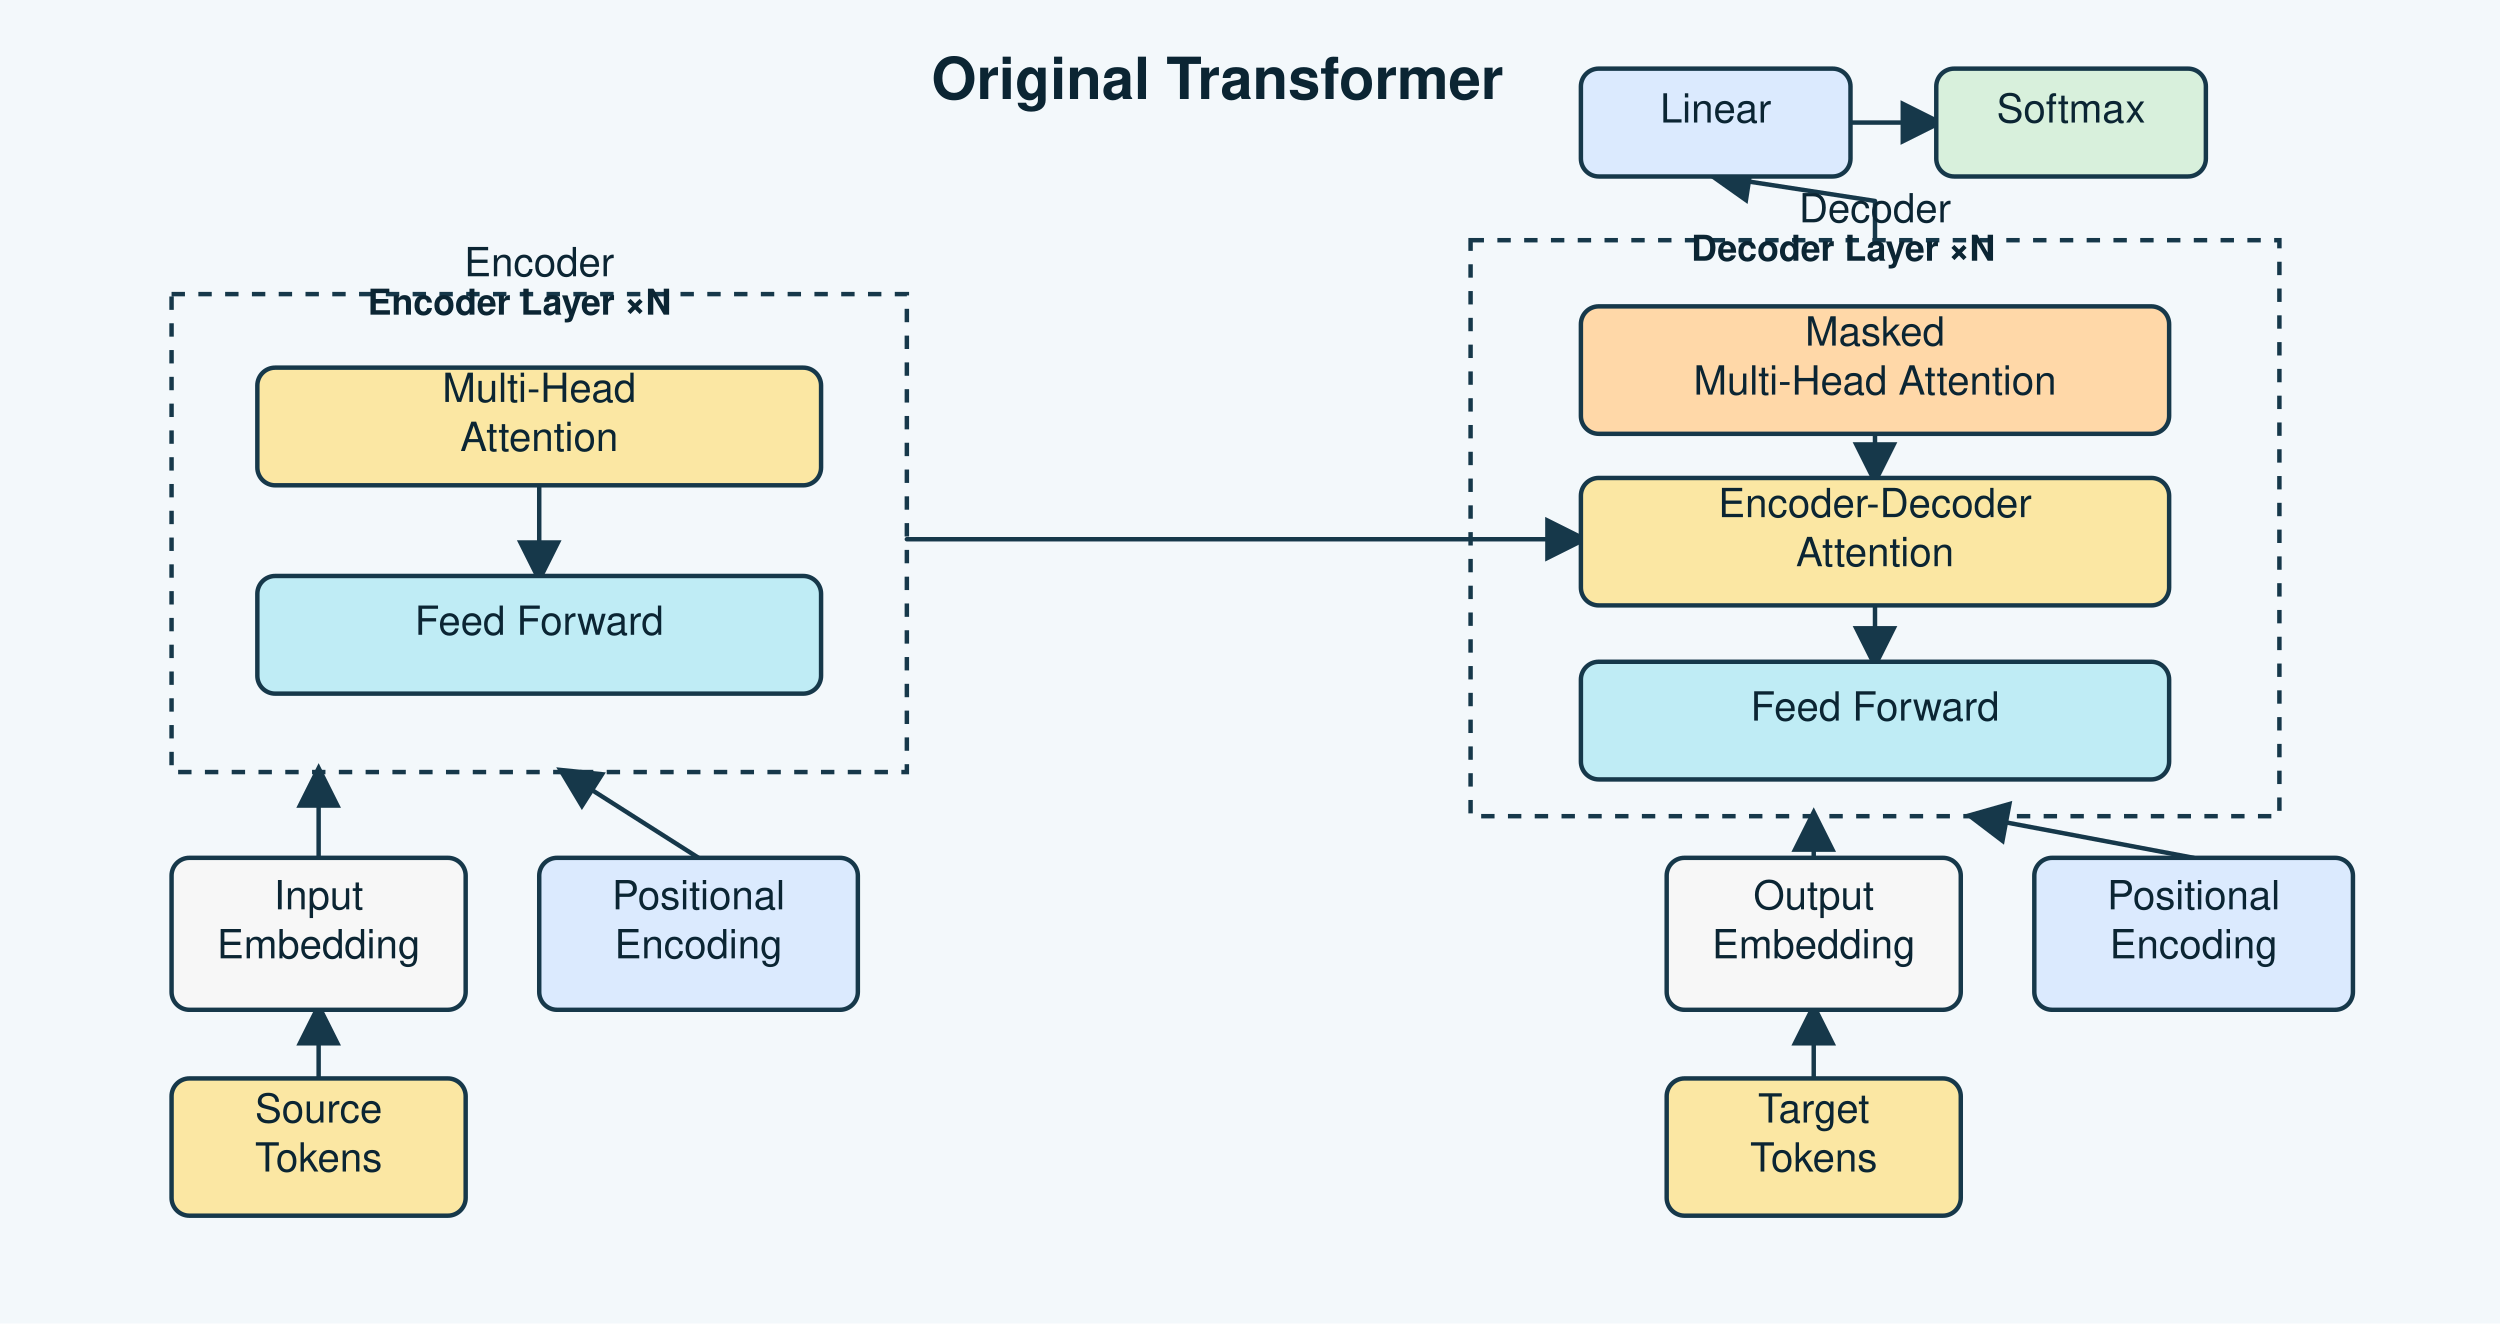
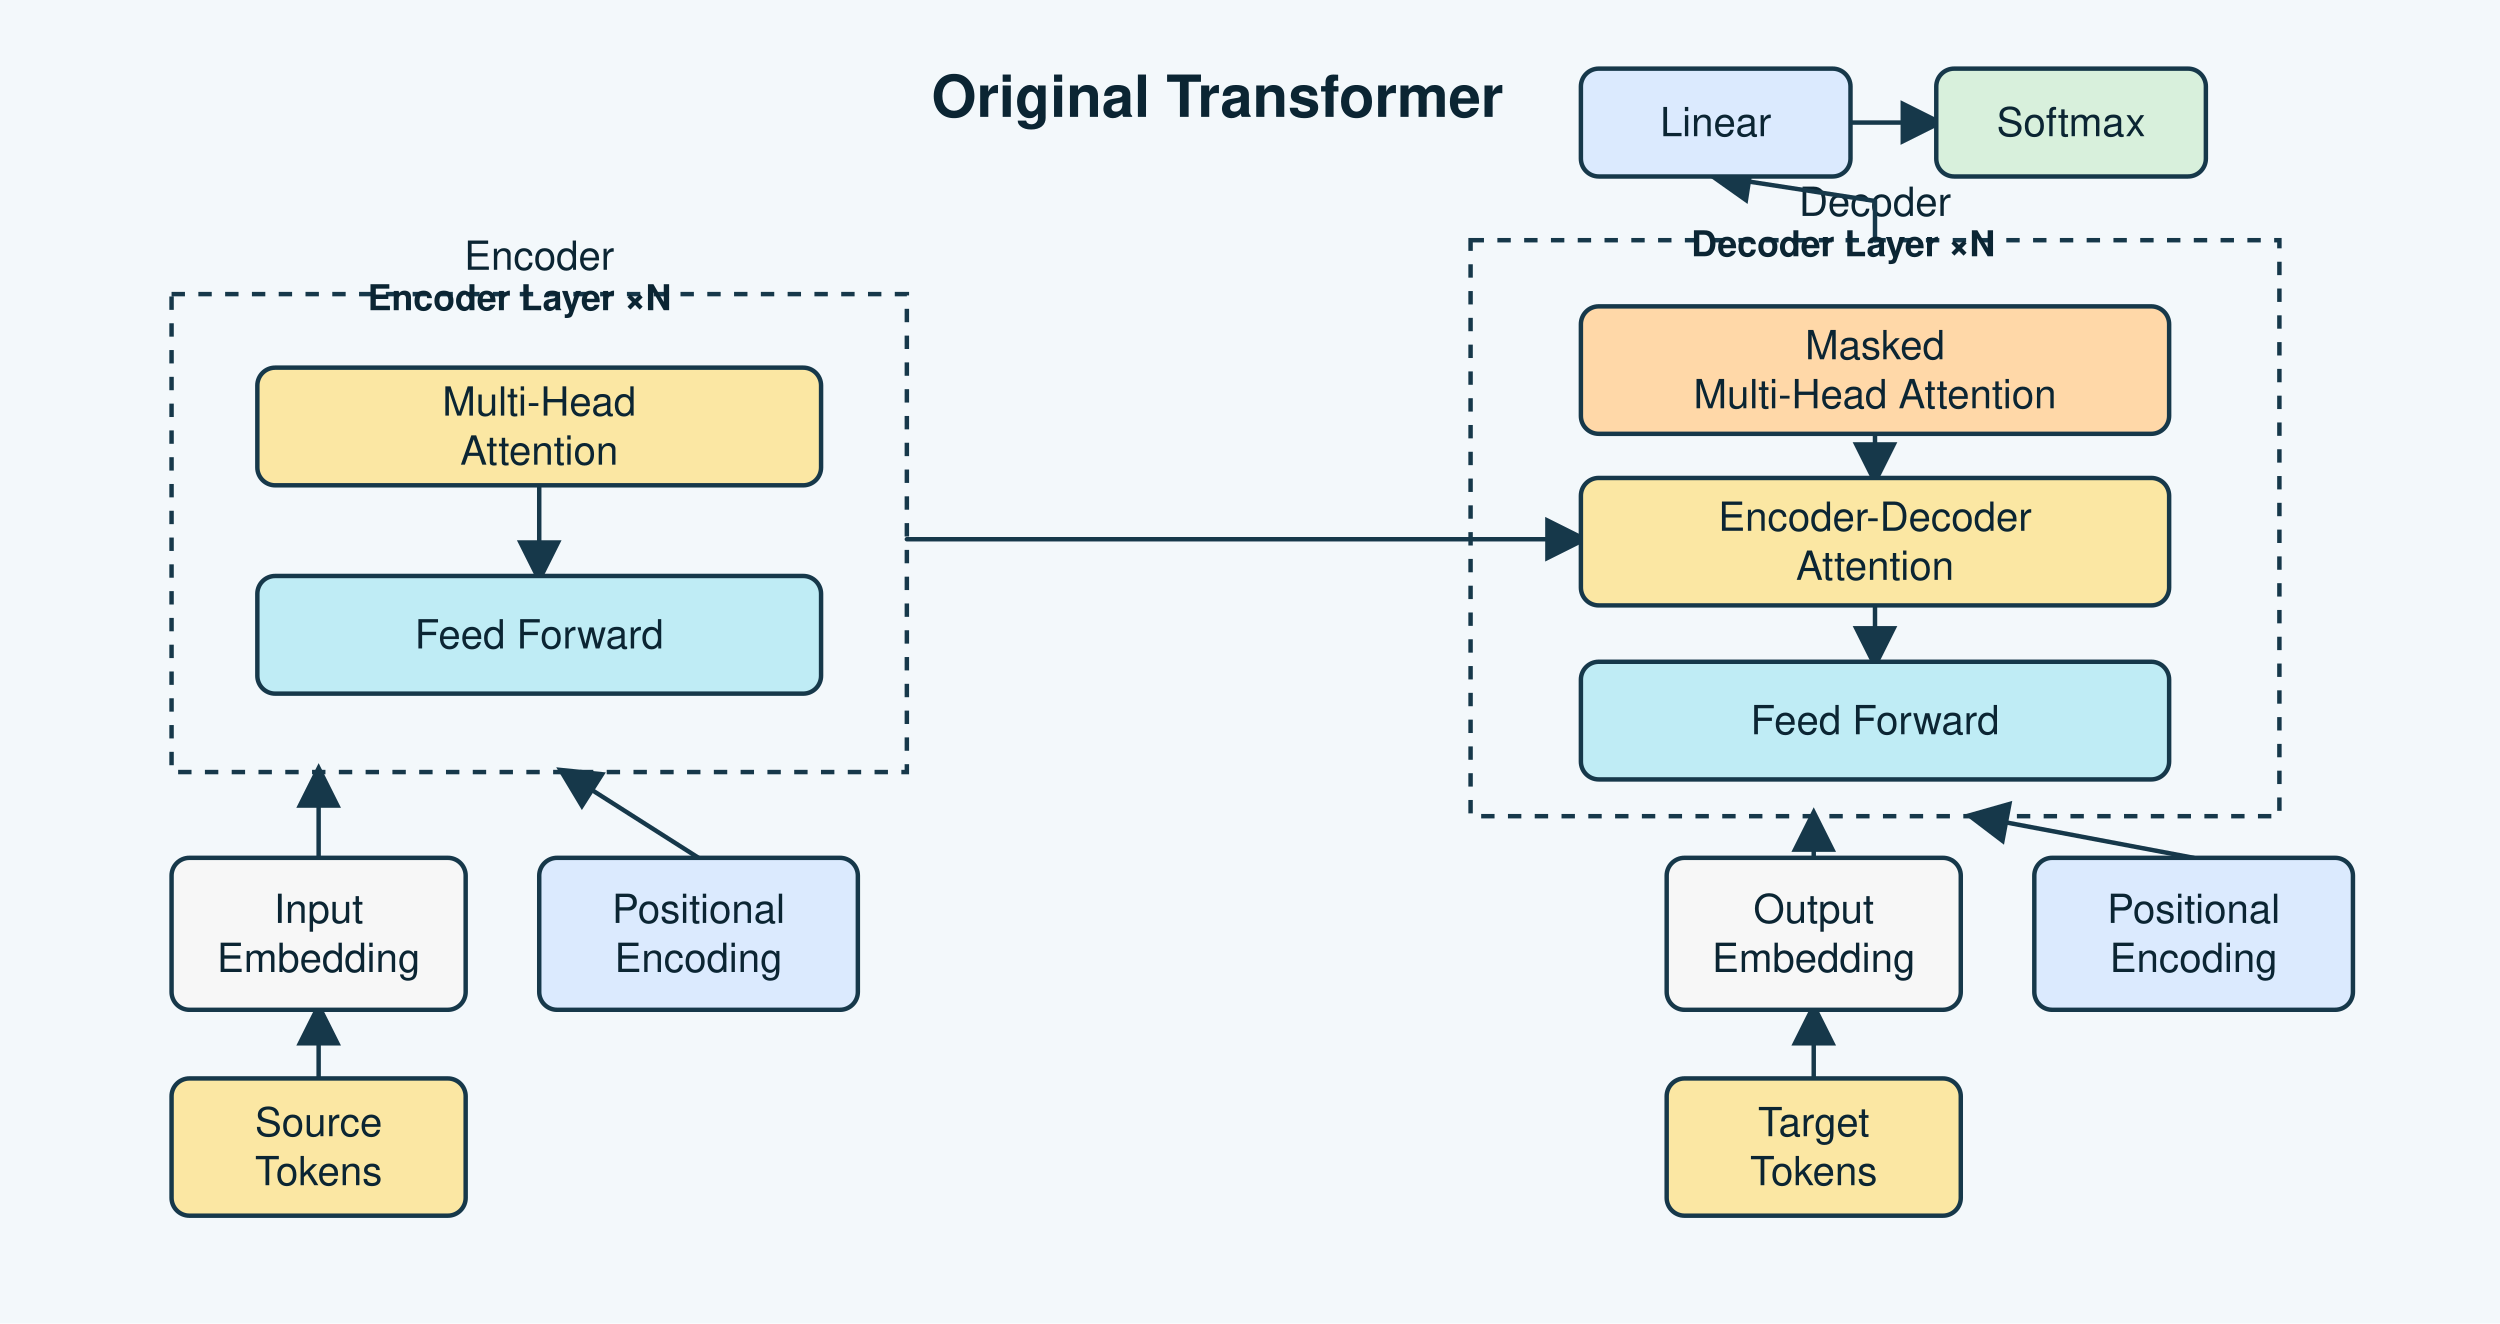
<svg xmlns="http://www.w3.org/2000/svg" width="1120" height="592.94" viewBox="0 0 1120 592.94" role="img" aria-label="Original Transformer encoder-decoder architecture">
  <defs>
    <style>text{font-family:Helvetica,Arial,sans-serif;fill:#0b2533}.figure-label{font-weight:400}.figure-label-strong{font-weight:700}.figure-edge{fill:none;stroke-linecap:round;stroke-linejoin:round}</style>
    <marker id="figure-arrow" markerWidth="10" markerHeight="10" refX="8" refY="5" orient="auto" markerUnits="strokeWidth">
      <path d="M0,0 L10,5 L0,10 Z" fill="#16384a" />
    </marker>
    <marker id="figure-arrow-start" markerWidth="10" markerHeight="10" refX="2" refY="5" orient="auto" markerUnits="strokeWidth">
      <path d="M10,0 L0,5 L10,10 Z" fill="#16384a" />
    </marker>
  </defs>
  <rect width="100%" height="100%" fill="#f3f8fb" />
  <g class="llm-figure profile-architecture-blueprint">
+     <g id="encoder_box" class="figure-primitive group-box" data-z-index="0">
+       <rect class="dashed-window-box" x="76.86" y="131.76" width="329.41" height="214.12" rx="0" fill="none" stroke="#16384a" stroke-width="2" stroke-dasharray="6 6" />
+       <text x="241.57" y="120.88" font-size="18" text-anchor="middle" font-weight="400" font-style="normal" fill="#0b2533">Encoder</text>
+     </g>
+     <g id="decoder_box" class="figure-primitive group-box" data-z-index="0">
+       <rect class="dashed-window-box" x="658.82" y="107.61" width="362.35" height="258.04" rx="0" fill="none" stroke="#16384a" stroke-width="2" stroke-dasharray="6 6" />
+       <text x="840" y="96.73" font-size="18" text-anchor="middle" font-weight="400" font-style="normal" fill="#0b2533">Decoder</text>
+     </g>
    <path id="src_to_embed" class="figure-edge" d="M142.75 483.14 L142.75 452.39" stroke="#16384a" stroke-width="2" marker-end="url(#figure-arrow)" />
    <path id="src_pos_to_enc" class="figure-edge" d="M312.94 384.31 L252.55 345.88" stroke="#16384a" stroke-width="2" marker-end="url(#figure-arrow)" />
    <path id="embed_to_enc" class="figure-edge" d="M142.75 384.31 L142.75 345.88" stroke="#16384a" stroke-width="2" marker-end="url(#figure-arrow)" />
    <path id="enc_mha_to_ffn" class="figure-edge" d="M241.57 217.41 L241.57 258.04" stroke="#16384a" stroke-width="2" marker-end="url(#figure-arrow)" />
    <path id="encoder_to_cross" class="figure-edge" d="M406.27 241.57 L549.02 241.57 L708.24 241.57" stroke="#16384a" stroke-width="2" marker-end="url(#figure-arrow)" />
    <path id="tgt_to_embed" class="figure-edge" d="M812.55 483.14 L812.55 452.39" stroke="#16384a" stroke-width="2" marker-end="url(#figure-arrow)" />
    <path id="tgt_pos_to_dec" class="figure-edge" d="M982.75 384.31 L883.92 365.65" stroke="#16384a" stroke-width="2" marker-end="url(#figure-arrow)" />
    <path id="embed_to_dec" class="figure-edge" d="M812.55 384.31 L812.55 365.65" stroke="#16384a" stroke-width="2" marker-end="url(#figure-arrow)" />
    <path id="masked_to_cross" class="figure-edge" d="M840 194.35 L840 214.12" stroke="#16384a" stroke-width="2" marker-end="url(#figure-arrow)" />
    <path id="cross_to_ffn" class="figure-edge" d="M840 271.22 L840 296.47" stroke="#16384a" stroke-width="2" marker-end="url(#figure-arrow)" />
    <path id="ffn_to_linear" class="figure-edge" d="M840 107.61 L840 90.04 L768.63 79.06" stroke="#16384a" stroke-width="2" marker-end="url(#figure-arrow)" />
    <path id="linear_to_softmax" class="figure-edge" d="M829.02 54.9 L867.45 54.9" stroke="#16384a" stroke-width="2" marker-end="url(#figure-arrow)" />
-     <g id="title" class="figure-primitive annotation">
-       <text x="417.25" y="44.35" font-size="26" text-anchor="start" font-weight="700" font-style="normal" fill="#0b2533">Original Transformer</text>
+     <g id="src_tokens" class="figure-primitive process-block" data-z-index="40">
+       <rect x="76.86" y="483.14" width="131.76" height="61.49" rx="8" fill="#fbe7a3" stroke="#16384a" stroke-width="2" />
+       <text x="142.75" y="509.02" font-size="18" text-anchor="middle" font-weight="400" font-style="normal" fill="#0b2533">Source</text>
+       <text x="142.75" y="530.98" font-size="18" text-anchor="middle" font-weight="400" font-style="normal" fill="#0b2533">Tokens</text>
    </g>
-     <g id="src_tokens" class="figure-primitive process-block">
-       <rect x="76.86" y="483.14" width="131.76" height="61.49" rx="8" fill="#fbe7a3" stroke="#16384a" stroke-width="2" />
-       <text x="142.75" y="502.9" font-size="18" text-anchor="middle" font-weight="400" font-style="normal" fill="#0b2533">Source</text>
-       <text x="142.75" y="524.86" font-size="18" text-anchor="middle" font-weight="400" font-style="normal" fill="#0b2533">Tokens</text>
+     <g id="input_embedding" class="figure-primitive process-block" data-z-index="40">
+       <rect x="76.86" y="384.31" width="131.76" height="68.08" rx="8" fill="#f7f7f7" stroke="#16384a" stroke-width="2" />
+       <text x="142.75" y="413.49" font-size="18" text-anchor="middle" font-weight="400" font-style="normal" fill="#0b2533">Input</text>
+       <text x="142.75" y="435.45" font-size="18" text-anchor="middle" font-weight="400" font-style="normal" fill="#0b2533">Embedding</text>
    </g>
-     <g id="input_embedding" class="figure-primitive process-block">
-       <rect x="76.86" y="384.31" width="131.76" height="68.08" rx="8" fill="#f7f7f7" stroke="#16384a" stroke-width="2" />
-       <text x="142.75" y="407.37" font-size="18" text-anchor="middle" font-weight="400" font-style="normal" fill="#0b2533">Input</text>
-       <text x="142.75" y="429.33" font-size="18" text-anchor="middle" font-weight="400" font-style="normal" fill="#0b2533">Embedding</text>
+     <g id="src_pos" class="figure-primitive process-block" data-z-index="40">
+       <rect x="241.57" y="384.31" width="142.75" height="68.08" rx="8" fill="#dbeafe" stroke="#16384a" stroke-width="2" />
+       <text x="312.94" y="413.49" font-size="18" text-anchor="middle" font-weight="400" font-style="normal" fill="#0b2533">Positional</text>
+       <text x="312.94" y="435.45" font-size="18" text-anchor="middle" font-weight="400" font-style="normal" fill="#0b2533">Encoding</text>
    </g>
-     <g id="src_pos" class="figure-primitive process-block">
-       <rect x="241.57" y="384.31" width="142.75" height="68.08" rx="8" fill="#dbeafe" stroke="#16384a" stroke-width="2" />
-       <text x="312.94" y="407.37" font-size="18" text-anchor="middle" font-weight="400" font-style="normal" fill="#0b2533">Positional</text>
-       <text x="312.94" y="429.33" font-size="18" text-anchor="middle" font-weight="400" font-style="normal" fill="#0b2533">Encoding</text>
+     <g id="enc_mha" class="figure-primitive process-block" data-z-index="40">
+       <rect x="115.29" y="164.71" width="252.55" height="52.71" rx="8" fill="#fbe7a3" stroke="#16384a" stroke-width="2" />
+       <text x="241.57" y="186.2" font-size="18" text-anchor="middle" font-weight="400" font-style="normal" fill="#0b2533">Multi-Head</text>
+       <text x="241.57" y="208.16" font-size="18" text-anchor="middle" font-weight="400" font-style="normal" fill="#0b2533">Attention</text>
    </g>
-     <g id="encoder_box" class="figure-primitive group-box">
-       <rect class="dashed-window-box" x="76.86" y="131.76" width="329.41" height="214.12" rx="0" fill="none" stroke="#16384a" stroke-width="2" stroke-dasharray="6 6" />
-       <text x="241.57" y="123.76" font-size="18" text-anchor="middle" font-weight="400" font-style="normal" fill="#0b2533">Encoder</text>
+     <g id="enc_ffn" class="figure-primitive process-block" data-z-index="40">
+       <rect x="115.29" y="258.04" width="252.55" height="52.71" rx="8" fill="#bfecf5" stroke="#16384a" stroke-width="2" />
+       <text x="241.57" y="290.51" font-size="18" text-anchor="middle" font-weight="400" font-style="normal" fill="#0b2533">Feed Forward</text>
    </g>
-     <g id="enc_mha" class="figure-primitive process-block">
-       <rect x="115.29" y="164.71" width="252.55" height="52.71" rx="8" fill="#fbe7a3" stroke="#16384a" stroke-width="2" />
-       <text x="241.57" y="180.08" font-size="18" text-anchor="middle" font-weight="400" font-style="normal" fill="#0b2533">Multi-Head</text>
-       <text x="241.57" y="202.04" font-size="18" text-anchor="middle" font-weight="400" font-style="normal" fill="#0b2533">Attention</text>
+     <g id="tgt_tokens" class="figure-primitive process-block" data-z-index="40">
+       <rect x="746.67" y="483.14" width="131.76" height="61.49" rx="8" fill="#fbe7a3" stroke="#16384a" stroke-width="2" />
+       <text x="812.55" y="509.02" font-size="18" text-anchor="middle" font-weight="400" font-style="normal" fill="#0b2533">Target</text>
+       <text x="812.55" y="530.98" font-size="18" text-anchor="middle" font-weight="400" font-style="normal" fill="#0b2533">Tokens</text>
    </g>
-     <g id="enc_ffn" class="figure-primitive process-block">
-       <rect x="115.29" y="258.04" width="252.55" height="52.71" rx="8" fill="#bfecf5" stroke="#16384a" stroke-width="2" />
-       <text x="241.57" y="284.39" font-size="18" text-anchor="middle" font-weight="400" font-style="normal" fill="#0b2533">Feed Forward</text>
+     <g id="output_embedding" class="figure-primitive process-block" data-z-index="40">
+       <rect x="746.67" y="384.31" width="131.76" height="68.08" rx="8" fill="#f7f7f7" stroke="#16384a" stroke-width="2" />
+       <text x="812.55" y="413.49" font-size="18" text-anchor="middle" font-weight="400" font-style="normal" fill="#0b2533">Output</text>
+       <text x="812.55" y="435.45" font-size="18" text-anchor="middle" font-weight="400" font-style="normal" fill="#0b2533">Embedding</text>
    </g>
-     <g id="enc_stack" class="figure-primitive annotation">
-       <text x="164.71" y="140.98" font-size="16" text-anchor="start" font-weight="700" font-style="normal" fill="#0b2533">Encoder Layer ×N</text>
+     <g id="tgt_pos" class="figure-primitive process-block" data-z-index="40">
+       <rect x="911.37" y="384.31" width="142.75" height="68.08" rx="8" fill="#dbeafe" stroke="#16384a" stroke-width="2" />
+       <text x="982.75" y="413.49" font-size="18" text-anchor="middle" font-weight="400" font-style="normal" fill="#0b2533">Positional</text>
+       <text x="982.75" y="435.45" font-size="18" text-anchor="middle" font-weight="400" font-style="normal" fill="#0b2533">Encoding</text>
    </g>
-     <g id="tgt_tokens" class="figure-primitive process-block">
-       <rect x="746.67" y="483.14" width="131.76" height="61.49" rx="8" fill="#fbe7a3" stroke="#16384a" stroke-width="2" />
-       <text x="812.55" y="502.9" font-size="18" text-anchor="middle" font-weight="400" font-style="normal" fill="#0b2533">Target</text>
-       <text x="812.55" y="524.86" font-size="18" text-anchor="middle" font-weight="400" font-style="normal" fill="#0b2533">Tokens</text>
+     <g id="dec_masked_mha" class="figure-primitive process-block" data-z-index="40">
+       <rect x="708.24" y="137.25" width="263.53" height="57.1" rx="8" fill="#ffd8a8" stroke="#16384a" stroke-width="2" />
+       <text x="840" y="160.94" font-size="18" text-anchor="middle" font-weight="400" font-style="normal" fill="#0b2533">Masked</text>
+       <text x="840" y="182.9" font-size="18" text-anchor="middle" font-weight="400" font-style="normal" fill="#0b2533">Multi-Head Attention</text>
    </g>
-     <g id="output_embedding" class="figure-primitive process-block">
-       <rect x="746.67" y="384.31" width="131.76" height="68.08" rx="8" fill="#f7f7f7" stroke="#16384a" stroke-width="2" />
-       <text x="812.55" y="407.37" font-size="18" text-anchor="middle" font-weight="400" font-style="normal" fill="#0b2533">Output</text>
-       <text x="812.55" y="429.33" font-size="18" text-anchor="middle" font-weight="400" font-style="normal" fill="#0b2533">Embedding</text>
+     <g id="dec_cross_mha" class="figure-primitive process-block" data-z-index="40">
+       <rect x="708.24" y="214.12" width="263.53" height="57.1" rx="8" fill="#fbe7a3" stroke="#16384a" stroke-width="2" />
+       <text x="840" y="237.81" font-size="18" text-anchor="middle" font-weight="400" font-style="normal" fill="#0b2533">Encoder-Decoder</text>
+       <text x="840" y="259.77" font-size="18" text-anchor="middle" font-weight="400" font-style="normal" fill="#0b2533">Attention</text>
    </g>
-     <g id="tgt_pos" class="figure-primitive process-block">
-       <rect x="911.37" y="384.31" width="142.75" height="68.08" rx="8" fill="#dbeafe" stroke="#16384a" stroke-width="2" />
-       <text x="982.75" y="407.37" font-size="18" text-anchor="middle" font-weight="400" font-style="normal" fill="#0b2533">Positional</text>
-       <text x="982.75" y="429.33" font-size="18" text-anchor="middle" font-weight="400" font-style="normal" fill="#0b2533">Encoding</text>
+     <g id="dec_ffn" class="figure-primitive process-block" data-z-index="40">
+       <rect x="708.24" y="296.47" width="263.53" height="52.71" rx="8" fill="#bfecf5" stroke="#16384a" stroke-width="2" />
+       <text x="840" y="328.94" font-size="18" text-anchor="middle" font-weight="400" font-style="normal" fill="#0b2533">Feed Forward</text>
    </g>
-     <g id="decoder_box" class="figure-primitive group-box">
-       <rect class="dashed-window-box" x="658.82" y="107.61" width="362.35" height="258.04" rx="0" fill="none" stroke="#16384a" stroke-width="2" stroke-dasharray="6 6" />
-       <text x="840" y="99.61" font-size="18" text-anchor="middle" font-weight="400" font-style="normal" fill="#0b2533">Decoder</text>
+     <g id="linear" class="figure-primitive process-block" data-z-index="40">
+       <rect x="708.24" y="30.75" width="120.78" height="48.31" rx="8" fill="#dbeafe" stroke="#16384a" stroke-width="2" />
+       <text x="768.63" y="61.02" font-size="18" text-anchor="middle" font-weight="400" font-style="normal" fill="#0b2533">Linear</text>
    </g>
-     <g id="dec_masked_mha" class="figure-primitive process-block">
-       <rect x="708.24" y="137.25" width="263.53" height="57.1" rx="8" fill="#ffd8a8" stroke="#16384a" stroke-width="2" />
-       <text x="840" y="154.82" font-size="18" text-anchor="middle" font-weight="400" font-style="normal" fill="#0b2533">Masked</text>
-       <text x="840" y="176.78" font-size="18" text-anchor="middle" font-weight="400" font-style="normal" fill="#0b2533">Multi-Head Attention</text>
+     <g id="softmax" class="figure-primitive process-block" data-z-index="40">
+       <rect x="867.45" y="30.75" width="120.78" height="48.31" rx="8" fill="#d8f0dc" stroke="#16384a" stroke-width="2" />
+       <text x="927.84" y="61.02" font-size="18" text-anchor="middle" font-weight="400" font-style="normal" fill="#0b2533">Softmax</text>
    </g>
-     <g id="dec_cross_mha" class="figure-primitive process-block">
-       <rect x="708.24" y="214.12" width="263.53" height="57.1" rx="8" fill="#fbe7a3" stroke="#16384a" stroke-width="2" />
-       <text x="840" y="231.69" font-size="18" text-anchor="middle" font-weight="400" font-style="normal" fill="#0b2533">Encoder-Decoder</text>
-       <text x="840" y="253.65" font-size="18" text-anchor="middle" font-weight="400" font-style="normal" fill="#0b2533">Attention</text>
+     <g id="title" class="figure-primitive annotation" data-z-index="60">
+       <text x="417.25" y="52.35" font-size="26" text-anchor="start" font-weight="700" font-style="normal" fill="#0b2533">Original Transformer</text>
    </g>
-     <g id="dec_ffn" class="figure-primitive process-block">
-       <rect x="708.24" y="296.47" width="263.53" height="52.71" rx="8" fill="#bfecf5" stroke="#16384a" stroke-width="2" />
-       <text x="840" y="322.82" font-size="18" text-anchor="middle" font-weight="400" font-style="normal" fill="#0b2533">Feed Forward</text>
+     <g id="enc_stack" class="figure-primitive annotation" data-z-index="60">
+       <text x="164.71" y="138.98" font-size="16" text-anchor="start" font-weight="700" font-style="normal" fill="#0b2533">Encoder Layer ×N</text>
    </g>
-     <g id="dec_stack" class="figure-primitive annotation">
-       <text x="757.65" y="116.82" font-size="16" text-anchor="start" font-weight="700" font-style="normal" fill="#0b2533">Decoder Layer ×N</text>
-     </g>
-     <g id="linear" class="figure-primitive process-block">
-       <rect x="708.24" y="30.75" width="120.78" height="48.31" rx="8" fill="#dbeafe" stroke="#16384a" stroke-width="2" />
-       <text x="768.63" y="54.9" font-size="18" text-anchor="middle" font-weight="400" font-style="normal" fill="#0b2533">Linear</text>
-     </g>
-     <g id="softmax" class="figure-primitive process-block">
-       <rect x="867.45" y="30.75" width="120.78" height="48.31" rx="8" fill="#d8f0dc" stroke="#16384a" stroke-width="2" />
-       <text x="927.84" y="54.9" font-size="18" text-anchor="middle" font-weight="400" font-style="normal" fill="#0b2533">Softmax</text>
+     <g id="dec_stack" class="figure-primitive annotation" data-z-index="60">
+       <text x="757.65" y="114.82" font-size="16" text-anchor="start" font-weight="700" font-style="normal" fill="#0b2533">Decoder Layer ×N</text>
    </g>
  </g>
</svg>
